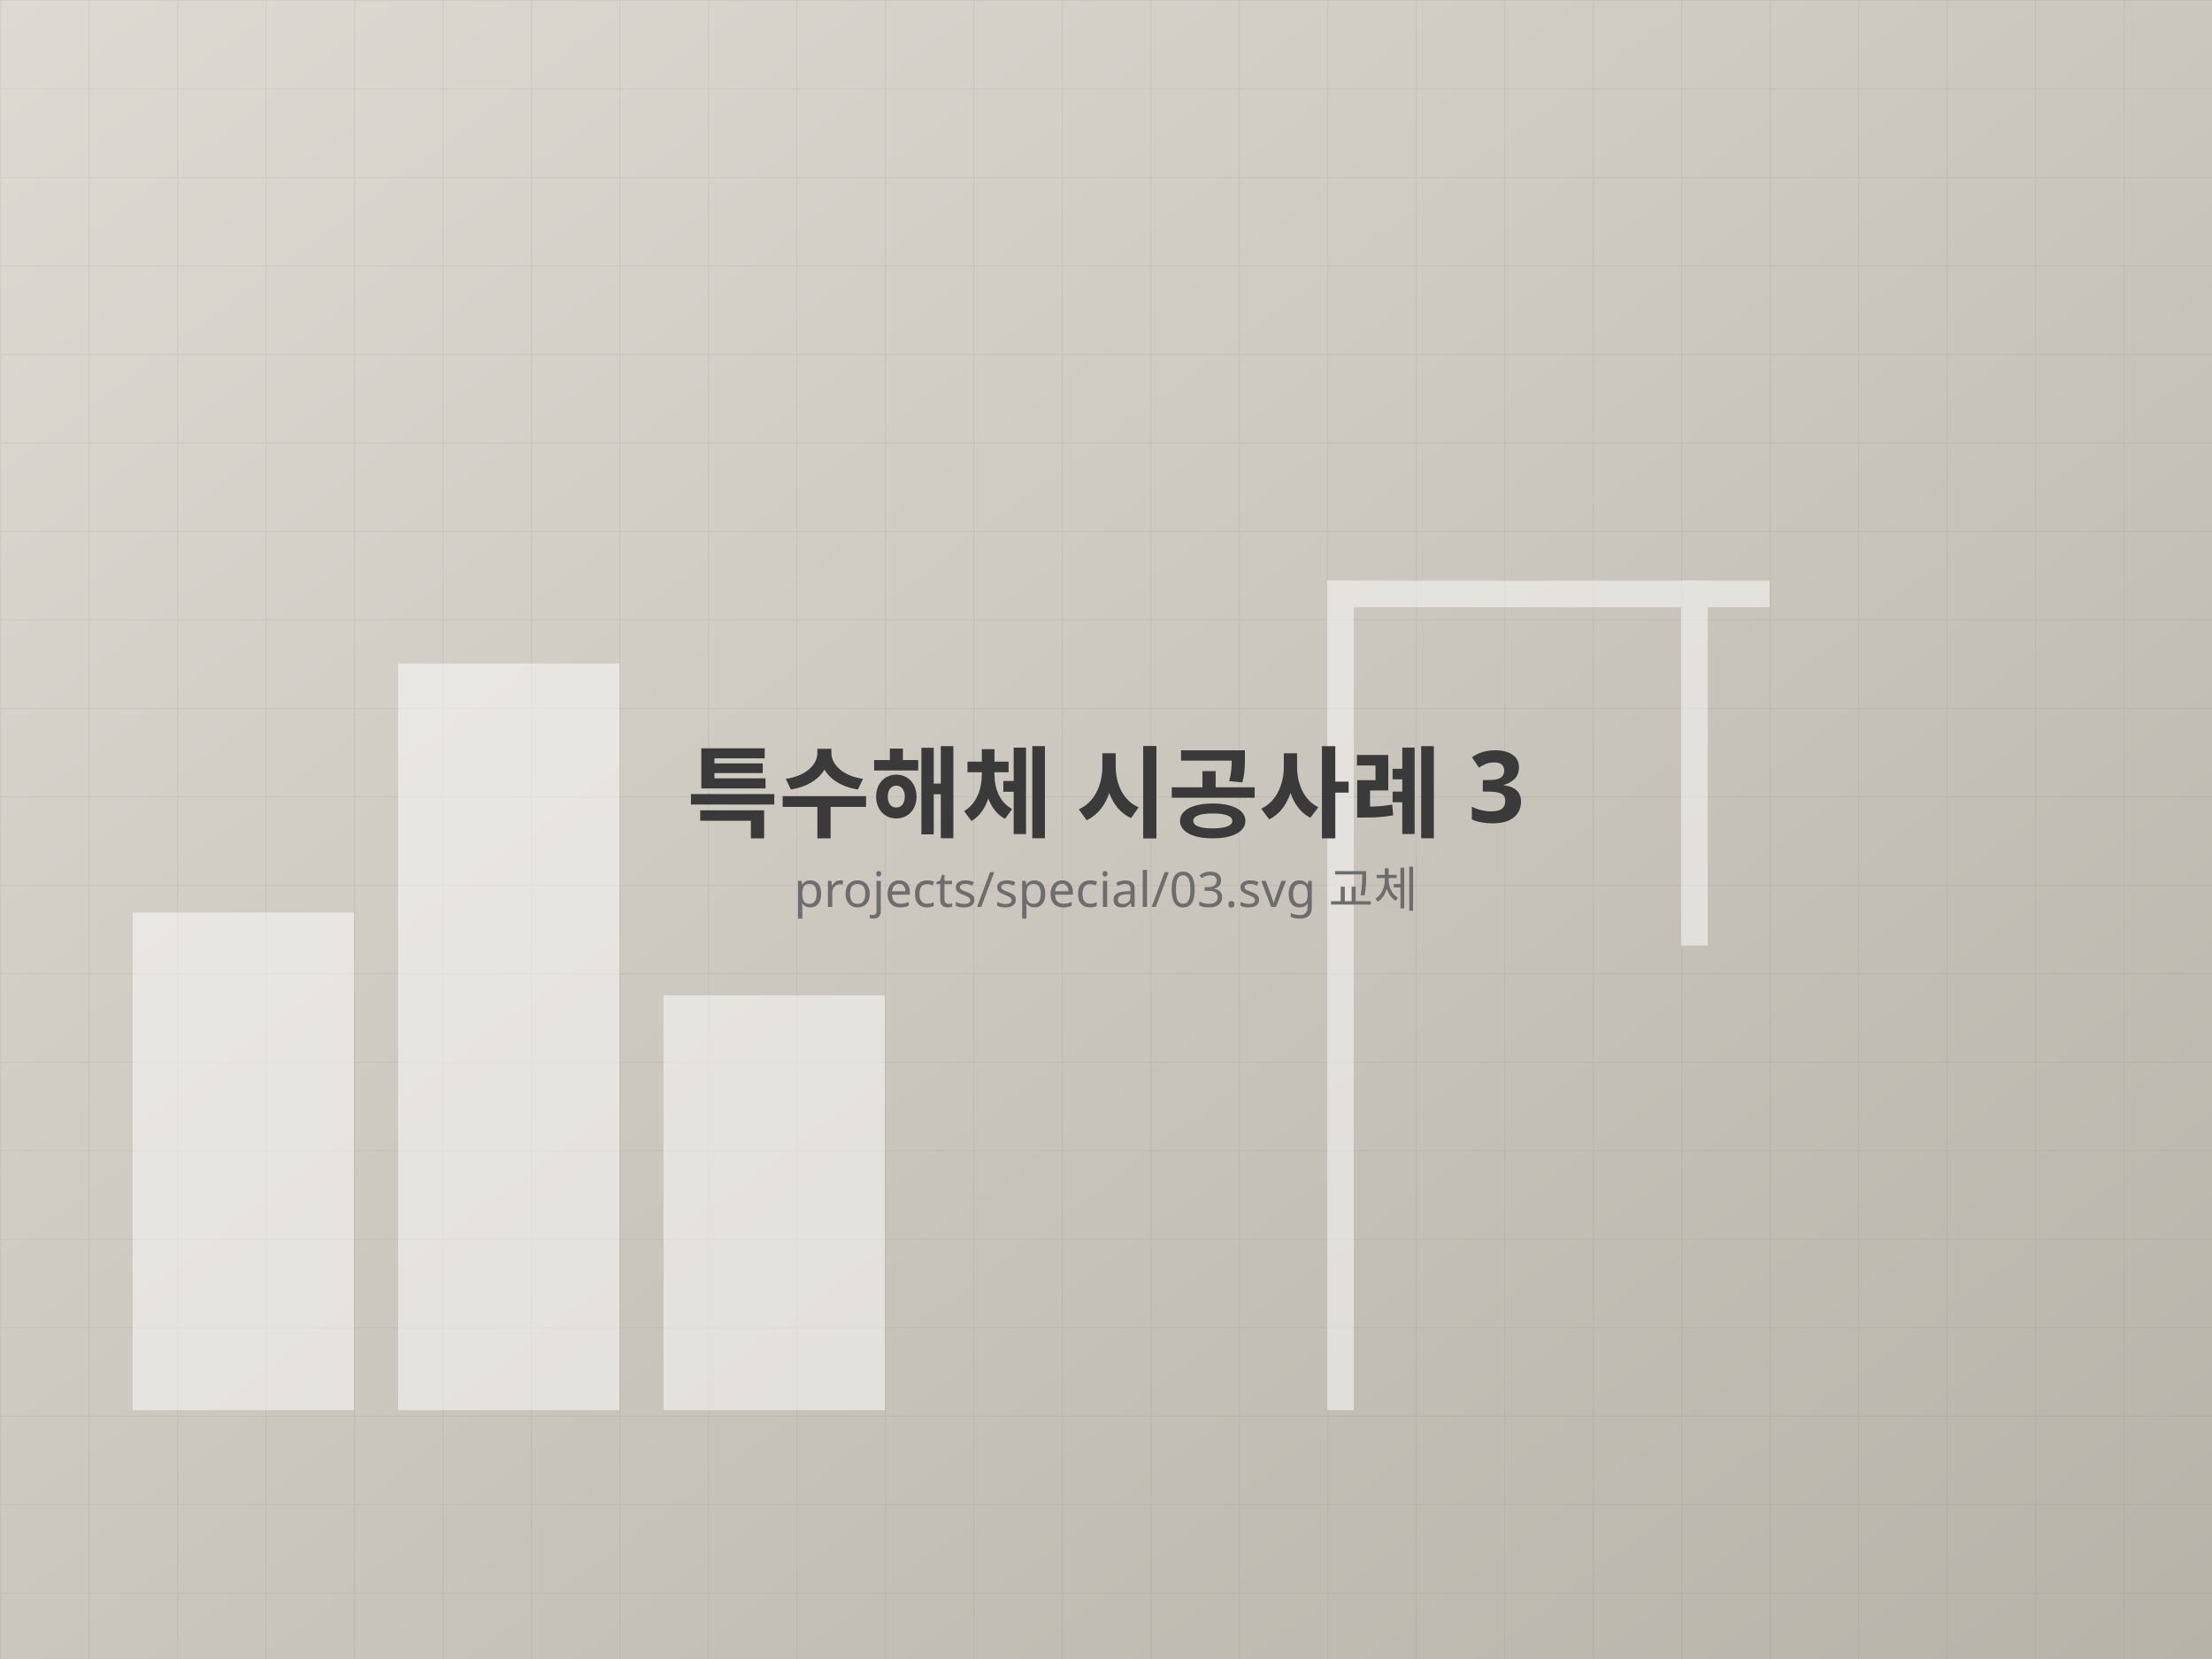
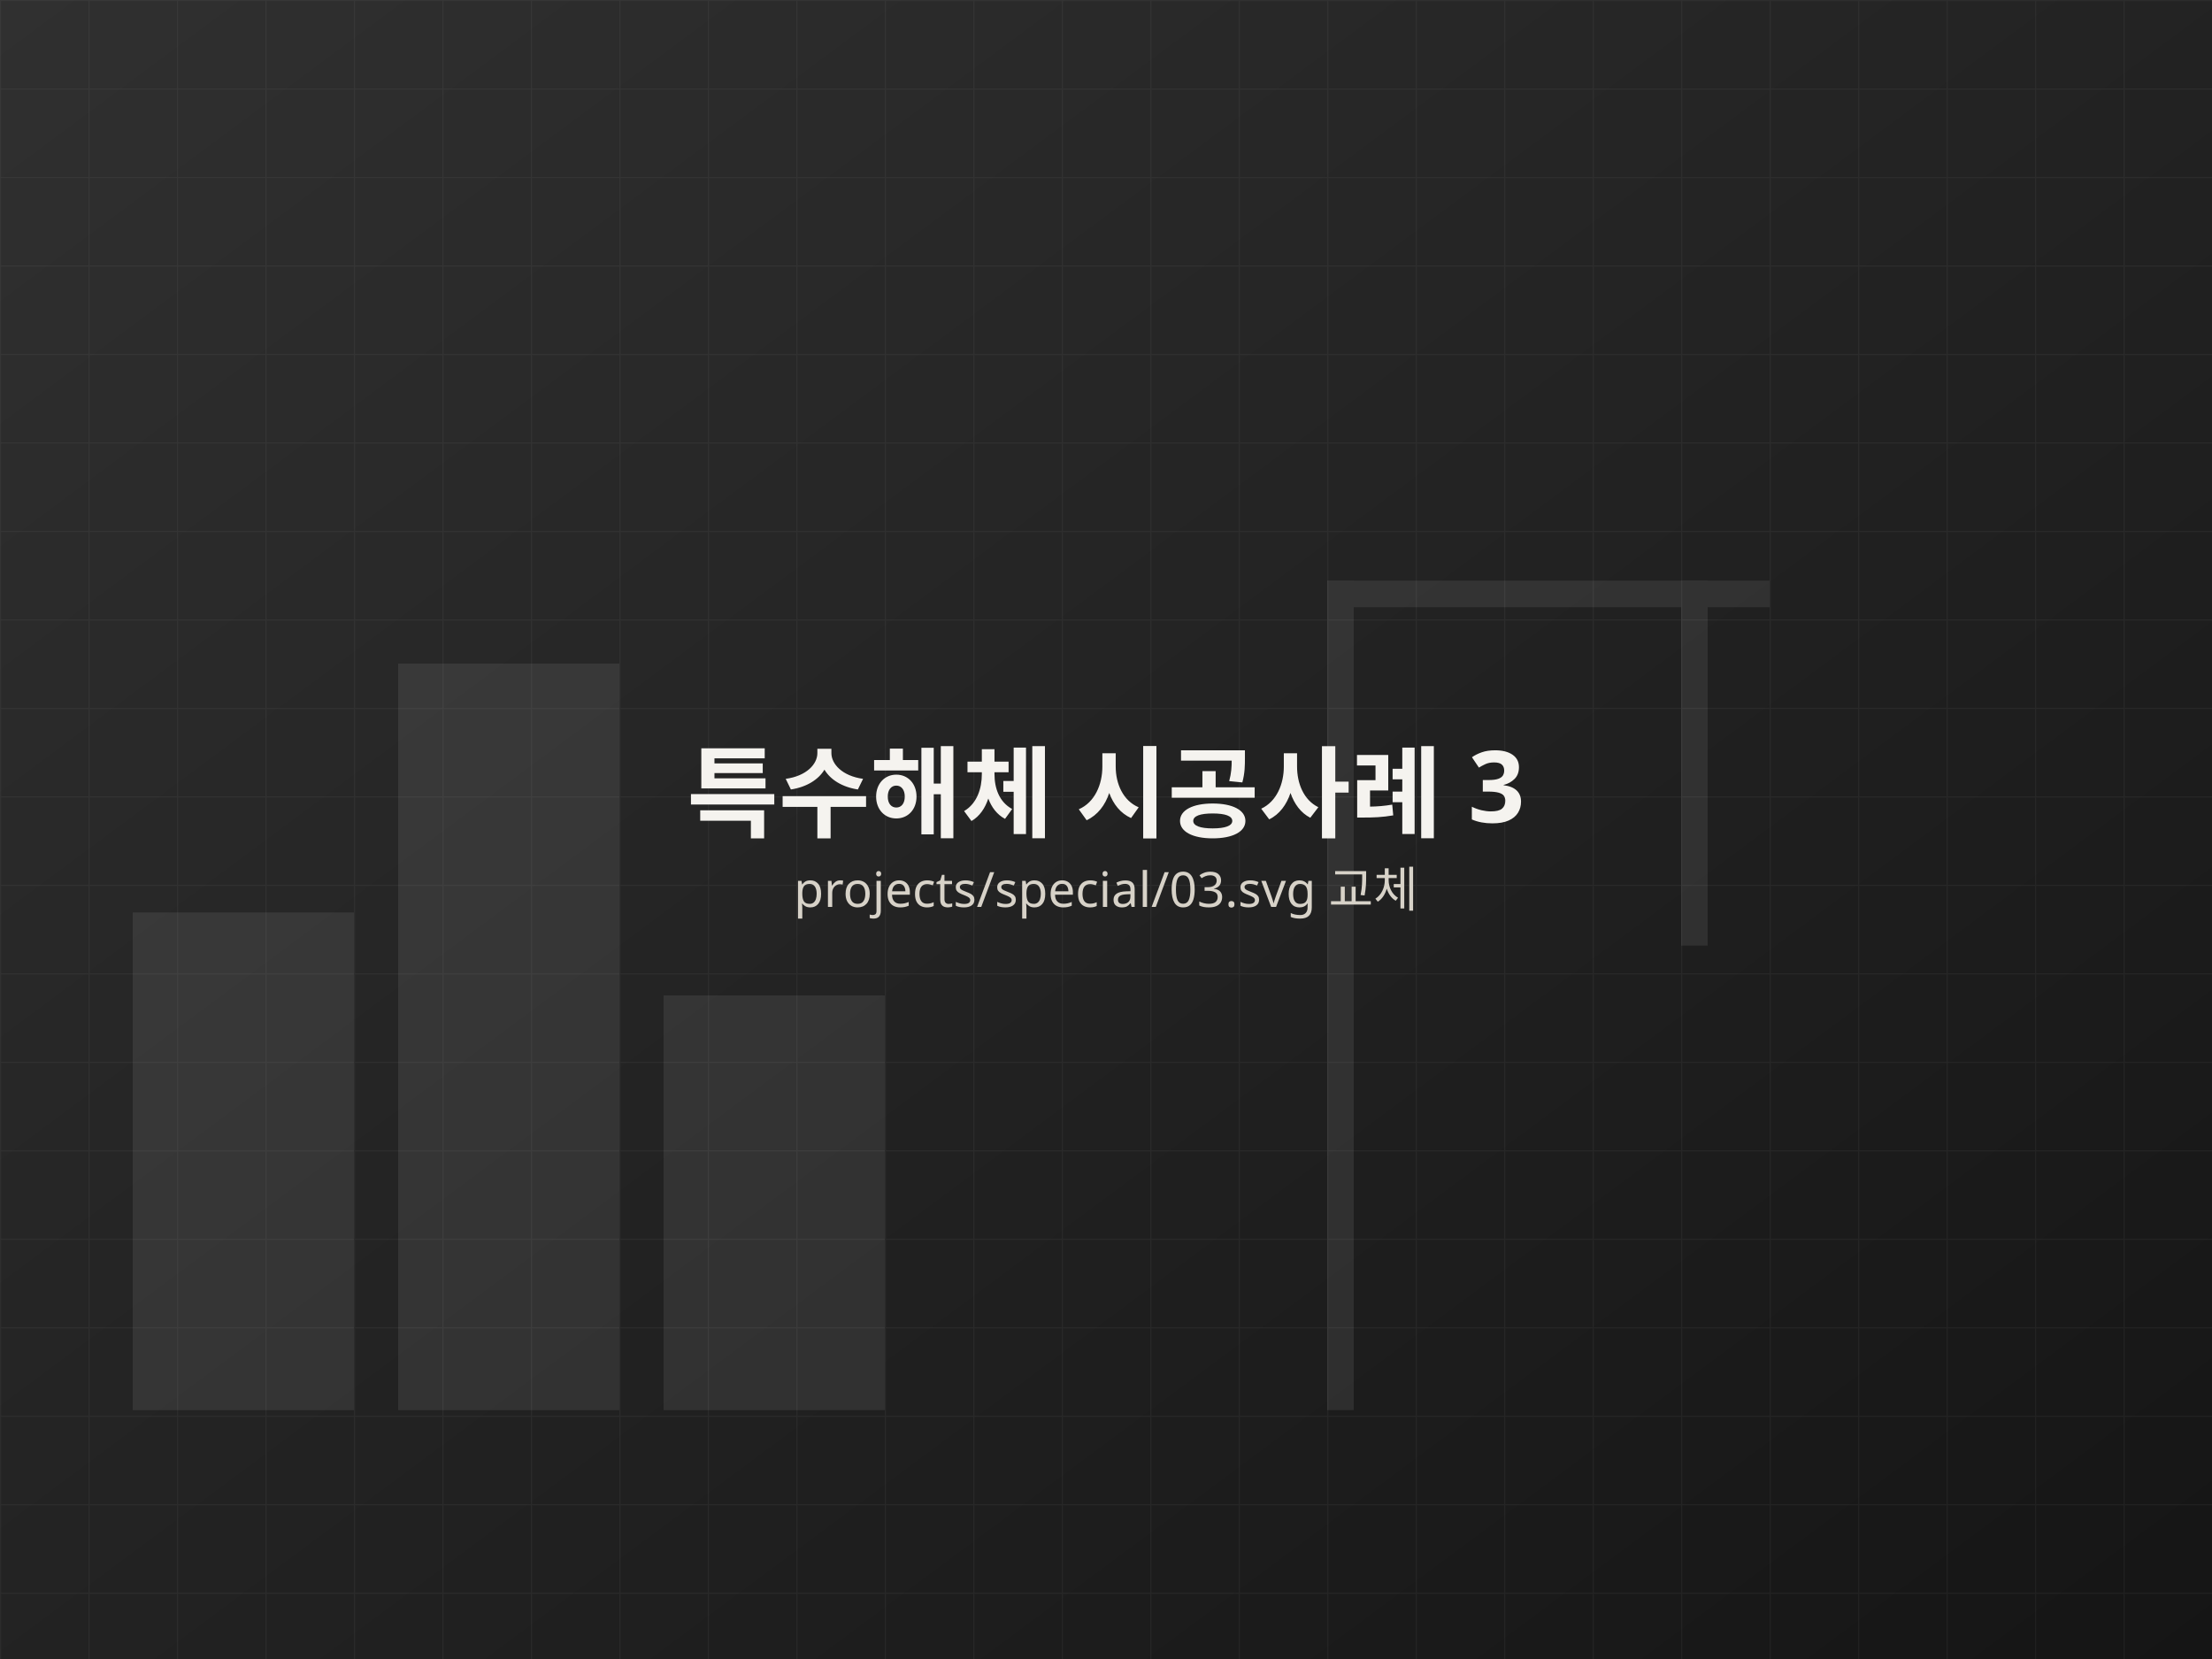
<svg xmlns="http://www.w3.org/2000/svg" width="1000" height="750" viewBox="0 0 1000 750">
  <defs>
    <linearGradient id="g" x1="0" y1="0" x2="1" y2="1">
-       <stop offset="0%" stop-color="#dedad3" />
-       <stop offset="100%" stop-color="#b8b3a9" />
+       <stop offset="0%" stop-color="#303030" />
+       <stop offset="100%" stop-color="#151515" />
    </linearGradient>
    <pattern id="grid" width="40" height="40" patternUnits="userSpaceOnUse">
-       <path d="M40 0H0V40" fill="none" stroke="#000000" stroke-opacity="0.045" stroke-width="1" />
+       <path d="M40 0H0V40" fill="none" stroke="#ffffff" stroke-opacity="0.045" stroke-width="1" />
    </pattern>
  </defs>
  <rect width="1000" height="750" fill="url(#g)" />
  <rect width="1000" height="750" fill="url(#grid)" />
-   <g opacity="0.5" fill="#ffffff">
+   <g opacity="0.08" fill="#ffffff">
    <rect x="6%" y="55%" width="10%" height="30%" />
    <rect x="18%" y="40%" width="10%" height="45%" />
    <rect x="30%" y="60%" width="10%" height="25%" />
    <rect x="60%" y="35%" width="1.2%" height="50%" />
    <rect x="60%" y="35%" width="20%" height="1.6%" />
    <rect x="76%" y="35%" width="1.2%" height="22%" />
  </g>
  <g font-family="'Pretendard Variable', 'Apple SD Gothic Neo', sans-serif" text-anchor="middle">
-     <text x="50%" y="50%" font-size="45" font-weight="700" fill="#3A3A3A">특수해체 시공사례 3</text>
-     <text x="50%" y="410" font-size="22" fill="#6D6D6D">projects/special/03.svg 교체</text>
+     <text x="50%" y="50%" font-size="45" font-weight="700" fill="#F5F3EF">특수해체 시공사례 3</text>
+     <text x="50%" y="410" font-size="22" fill="#D7D2C8">projects/special/03.svg 교체</text>
  </g>
</svg>
